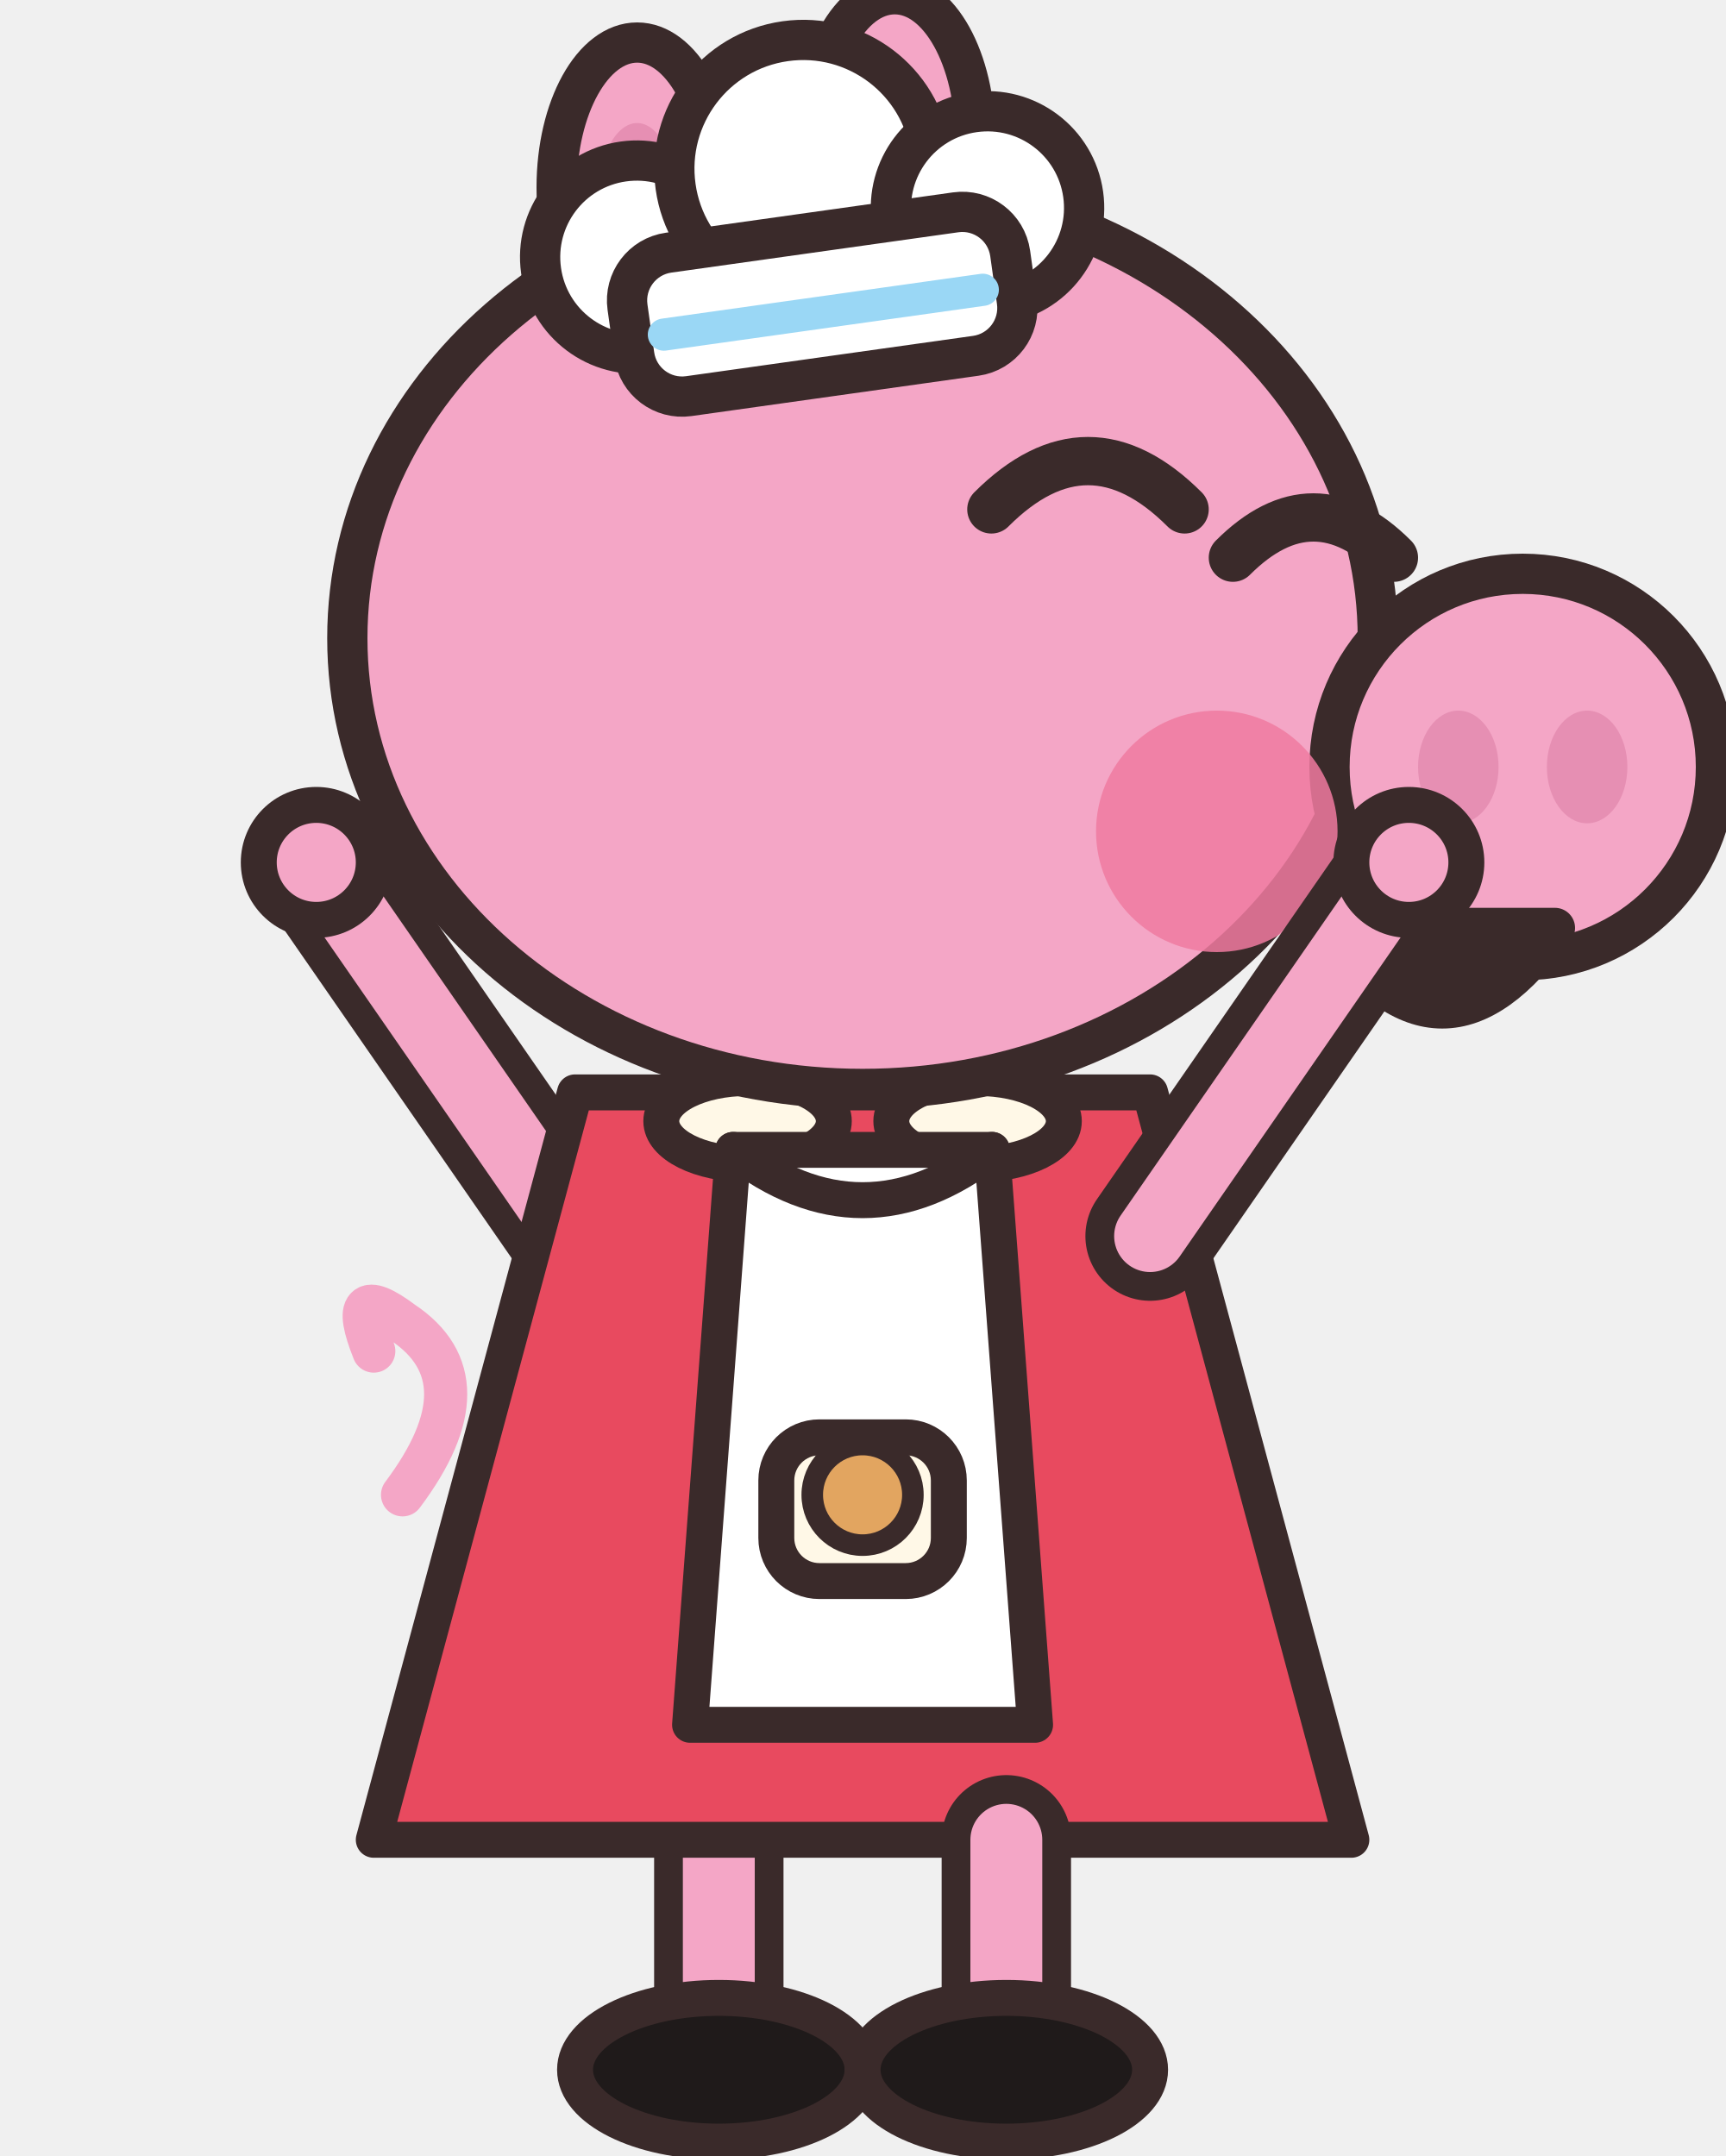
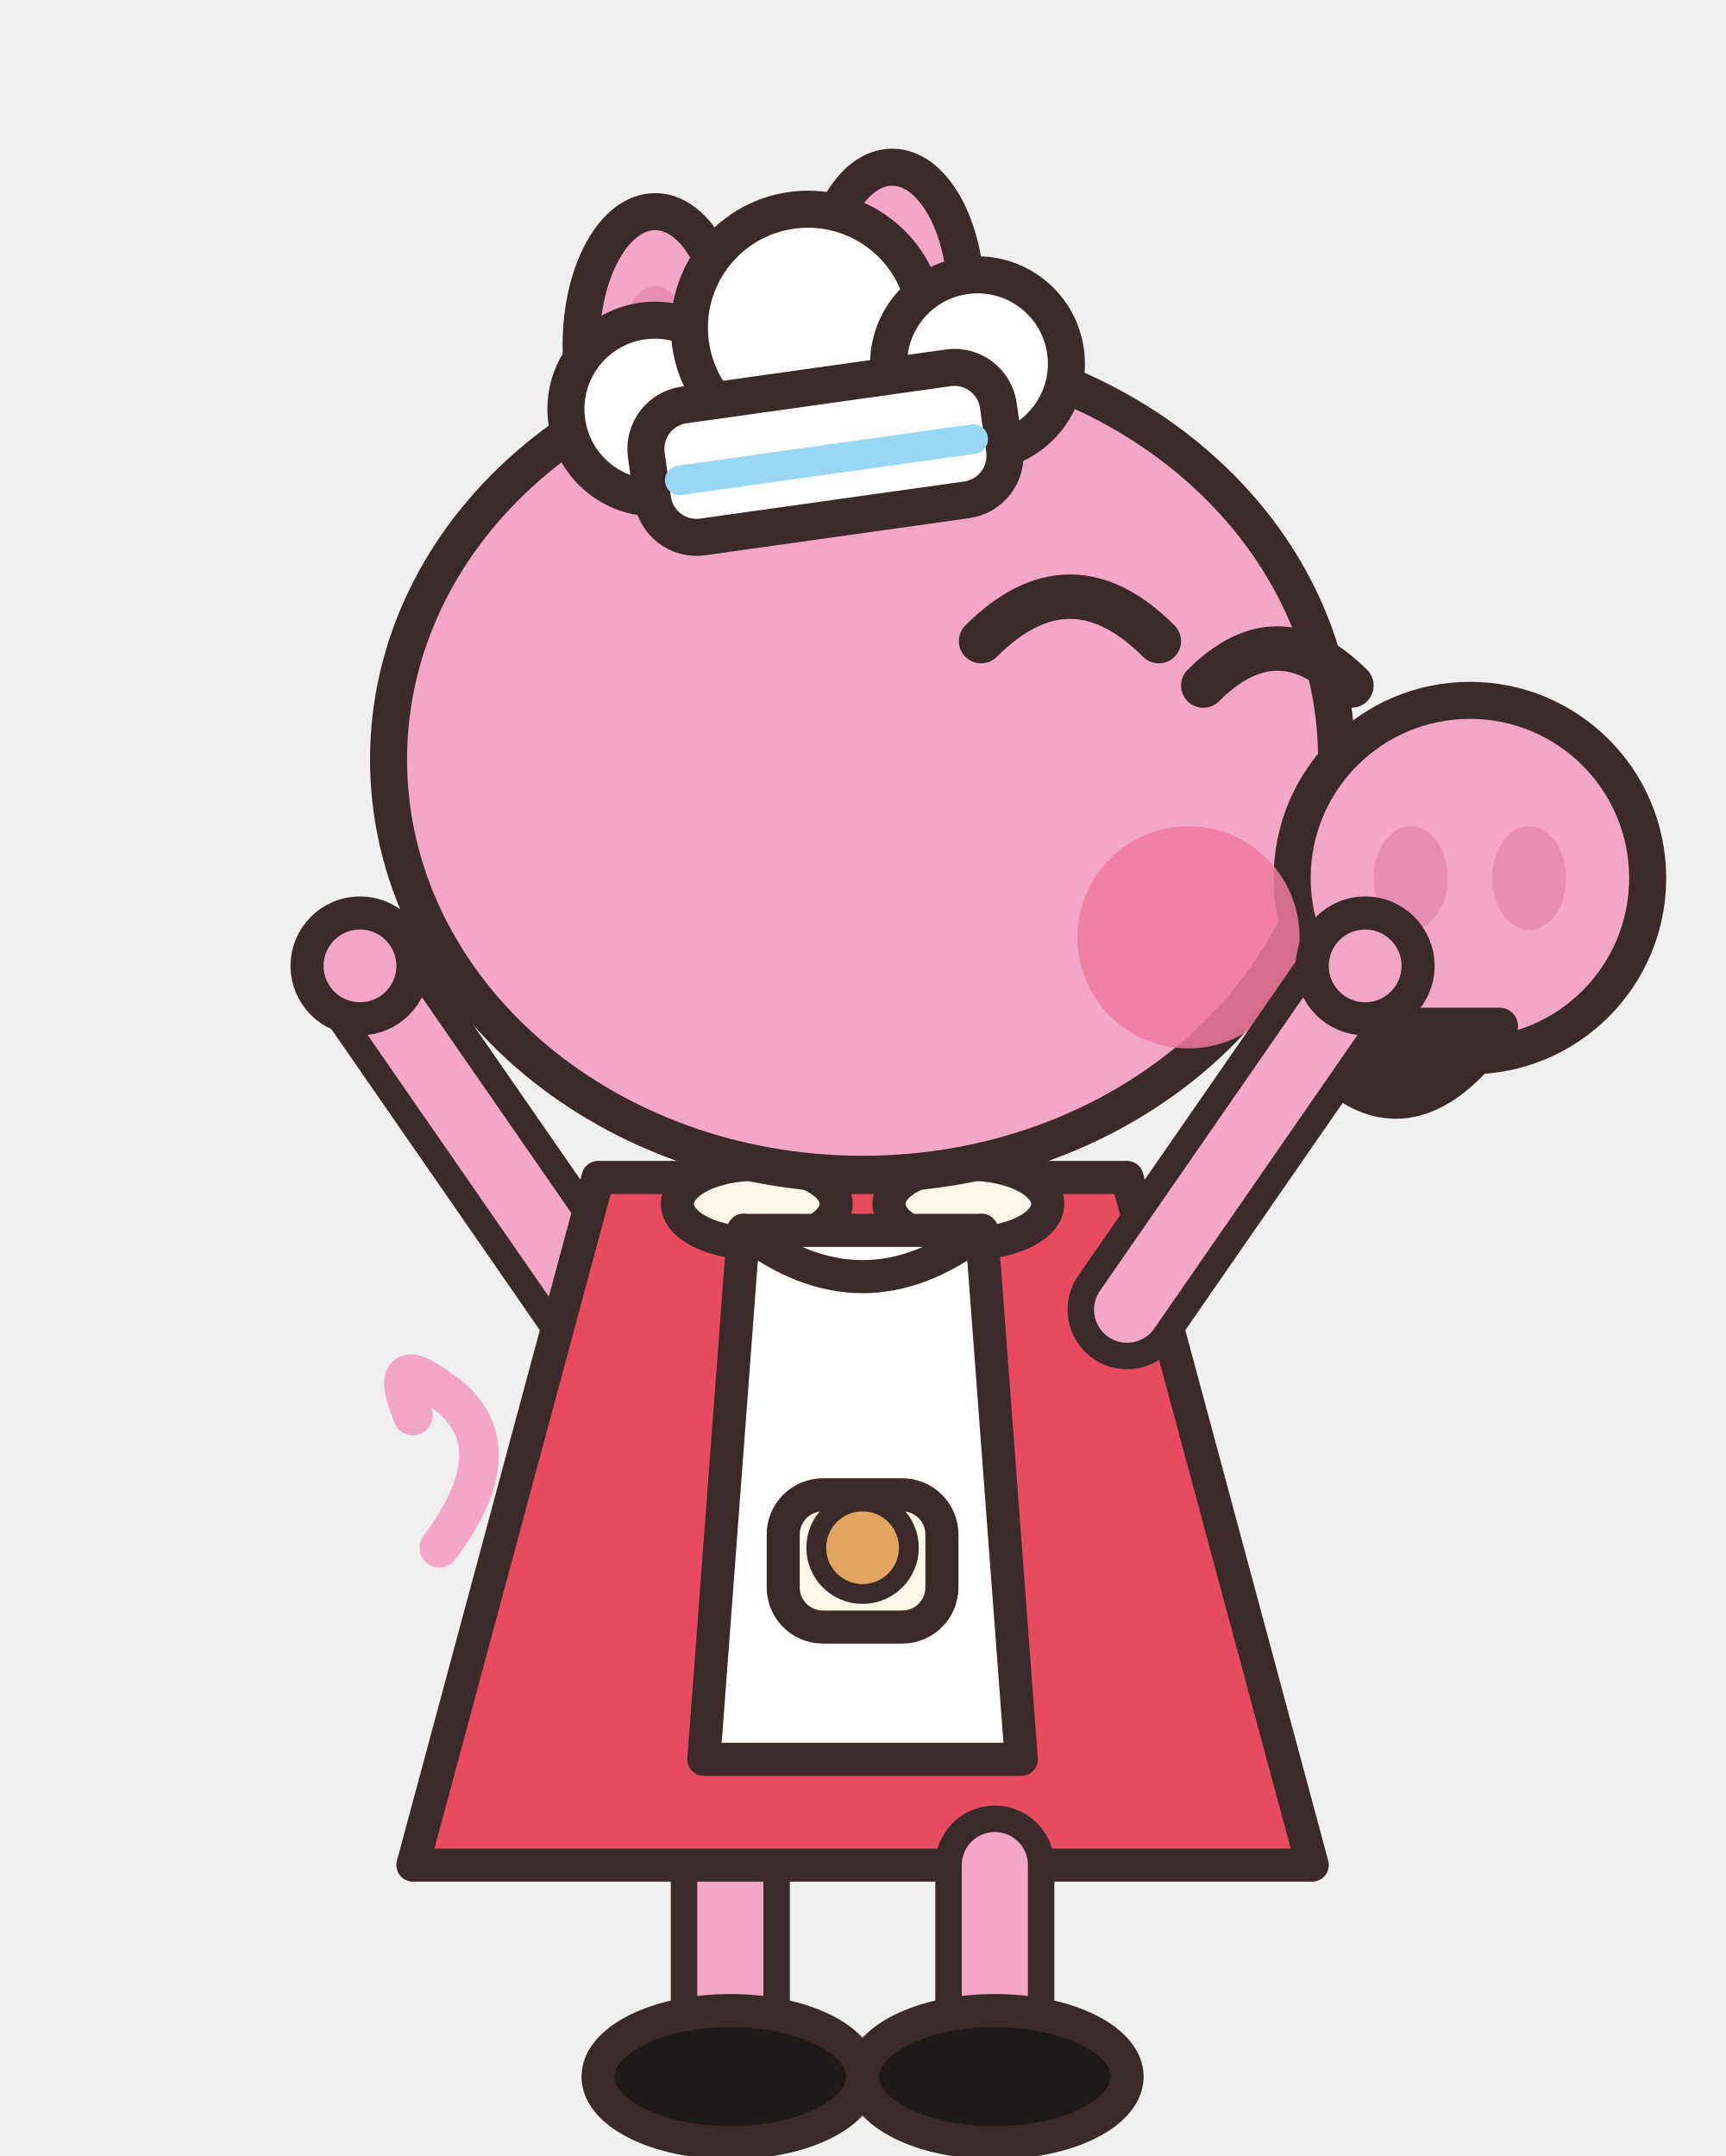
<svg xmlns="http://www.w3.org/2000/svg" viewBox="0 0 120 150">
-   <g stroke="#3a2a2a" stroke-linecap="round" stroke-linejoin="round" stroke-width="2.5">
+   <g stroke="#3a2a2a" stroke-linecap="round" stroke-linejoin="round" stroke-width="2.5" transform="matrix(.92 0 0 .92 4.8 12)">
    <path fill="none" stroke="#f4a6c6" stroke-width="3" d="M28 104q6-8 0-12-4-3-2 2" />
    <path stroke-width="9" d="M50 128v14" />
    <path stroke="#f4a6c6" stroke-width="5" d="M50 128v14" />
    <ellipse cx="50" cy="144" fill="#1f1a1a" rx="10" ry="5" />
    <path stroke-width="9" d="M40 86 22 60" />
    <path stroke="#f4a6c6" stroke-width="5" d="M40 86 22 60" />
    <circle cx="22" cy="60" r="4" fill="#f4a6c6" />
    <path fill="#e84a5f" d="M40 76h40l14 52H26Z" />
    <ellipse cx="52" cy="78" fill="#fff8e7" rx="6" ry="3" />
    <ellipse cx="68" cy="78" fill="#fff8e7" rx="6" ry="3" />
    <path fill="#fff" d="M51 80h18l3 40H48Z" />
    <rect width="12" height="10" x="54" y="100" fill="#fff8e7" rx="3" />
    <path fill="none" d="M51 80q9 7 18 0" />
    <circle cx="60" cy="104" r="3.5" fill="#e2a560" stroke-width="1.5" />
    <path stroke-width="9" d="M70 128v14" />
    <path stroke="#f4a6c6" stroke-width="5" d="M70 128v14" />
    <ellipse cx="70" cy="144" fill="#1f1a1a" rx="10" ry="5" />
    <g transform="translate(-7.2 -9.36)scale(1.12)">
      <ellipse cx="46" cy="20" fill="#f4a6c6" rx="5" ry="9" />
      <ellipse cx="46" cy="21" fill="#e68fb3" stroke="none" rx="2.5" ry="5" />
      <ellipse cx="62" cy="17" fill="#f4a6c6" rx="5" ry="9" />
      <ellipse cx="62" cy="18" fill="#e68fb3" stroke="none" rx="2.5" ry="5" />
      <ellipse cx="60" cy="48" fill="#f4a6c6" rx="32" ry="28" />
      <circle cx="101" cy="56" r="12" fill="#f4a6c6" />
      <circle cx="101" cy="56" r="10.7" fill="#f4a6c6" stroke="none" />
      <ellipse cx="97" cy="56" fill="#e68fb3" stroke="none" rx="2.5" ry="3.5" />
      <ellipse cx="105" cy="56" fill="#e68fb3" stroke="none" rx="2.5" ry="3.5" />
      <path fill="none" stroke-width="3" d="M68 40q6-6 12 0m3 3q5-5 10 0" />
      <circle cx="82" cy="60" r="7.5" fill="#f07aa0" fill-opacity=".85" stroke="none" />
      <g transform="rotate(-8 120.353 26.5)">
        <circle cx="47" cy="14" r="6" fill="#fff" />
        <circle cx="58" cy="10" r="8" fill="#fff" />
        <circle cx="69" cy="14" r="6" fill="#fff" />
        <rect width="24" height="9" x="46" y="14" fill="#fff" rx="3" />
        <path stroke="#9ad7f5" stroke-width="2" d="M48 19h20" />
      </g>
      <path fill="#3a2a2a" d="M89 66q7 10 14 0Z" />
    </g>
    <path stroke-width="9" d="m80 86 18-26" />
    <path stroke="#f4a6c6" stroke-width="5" d="m80 86 18-26" />
    <circle cx="98" cy="60" r="4" fill="#f4a6c6" />
  </g>
</svg>
